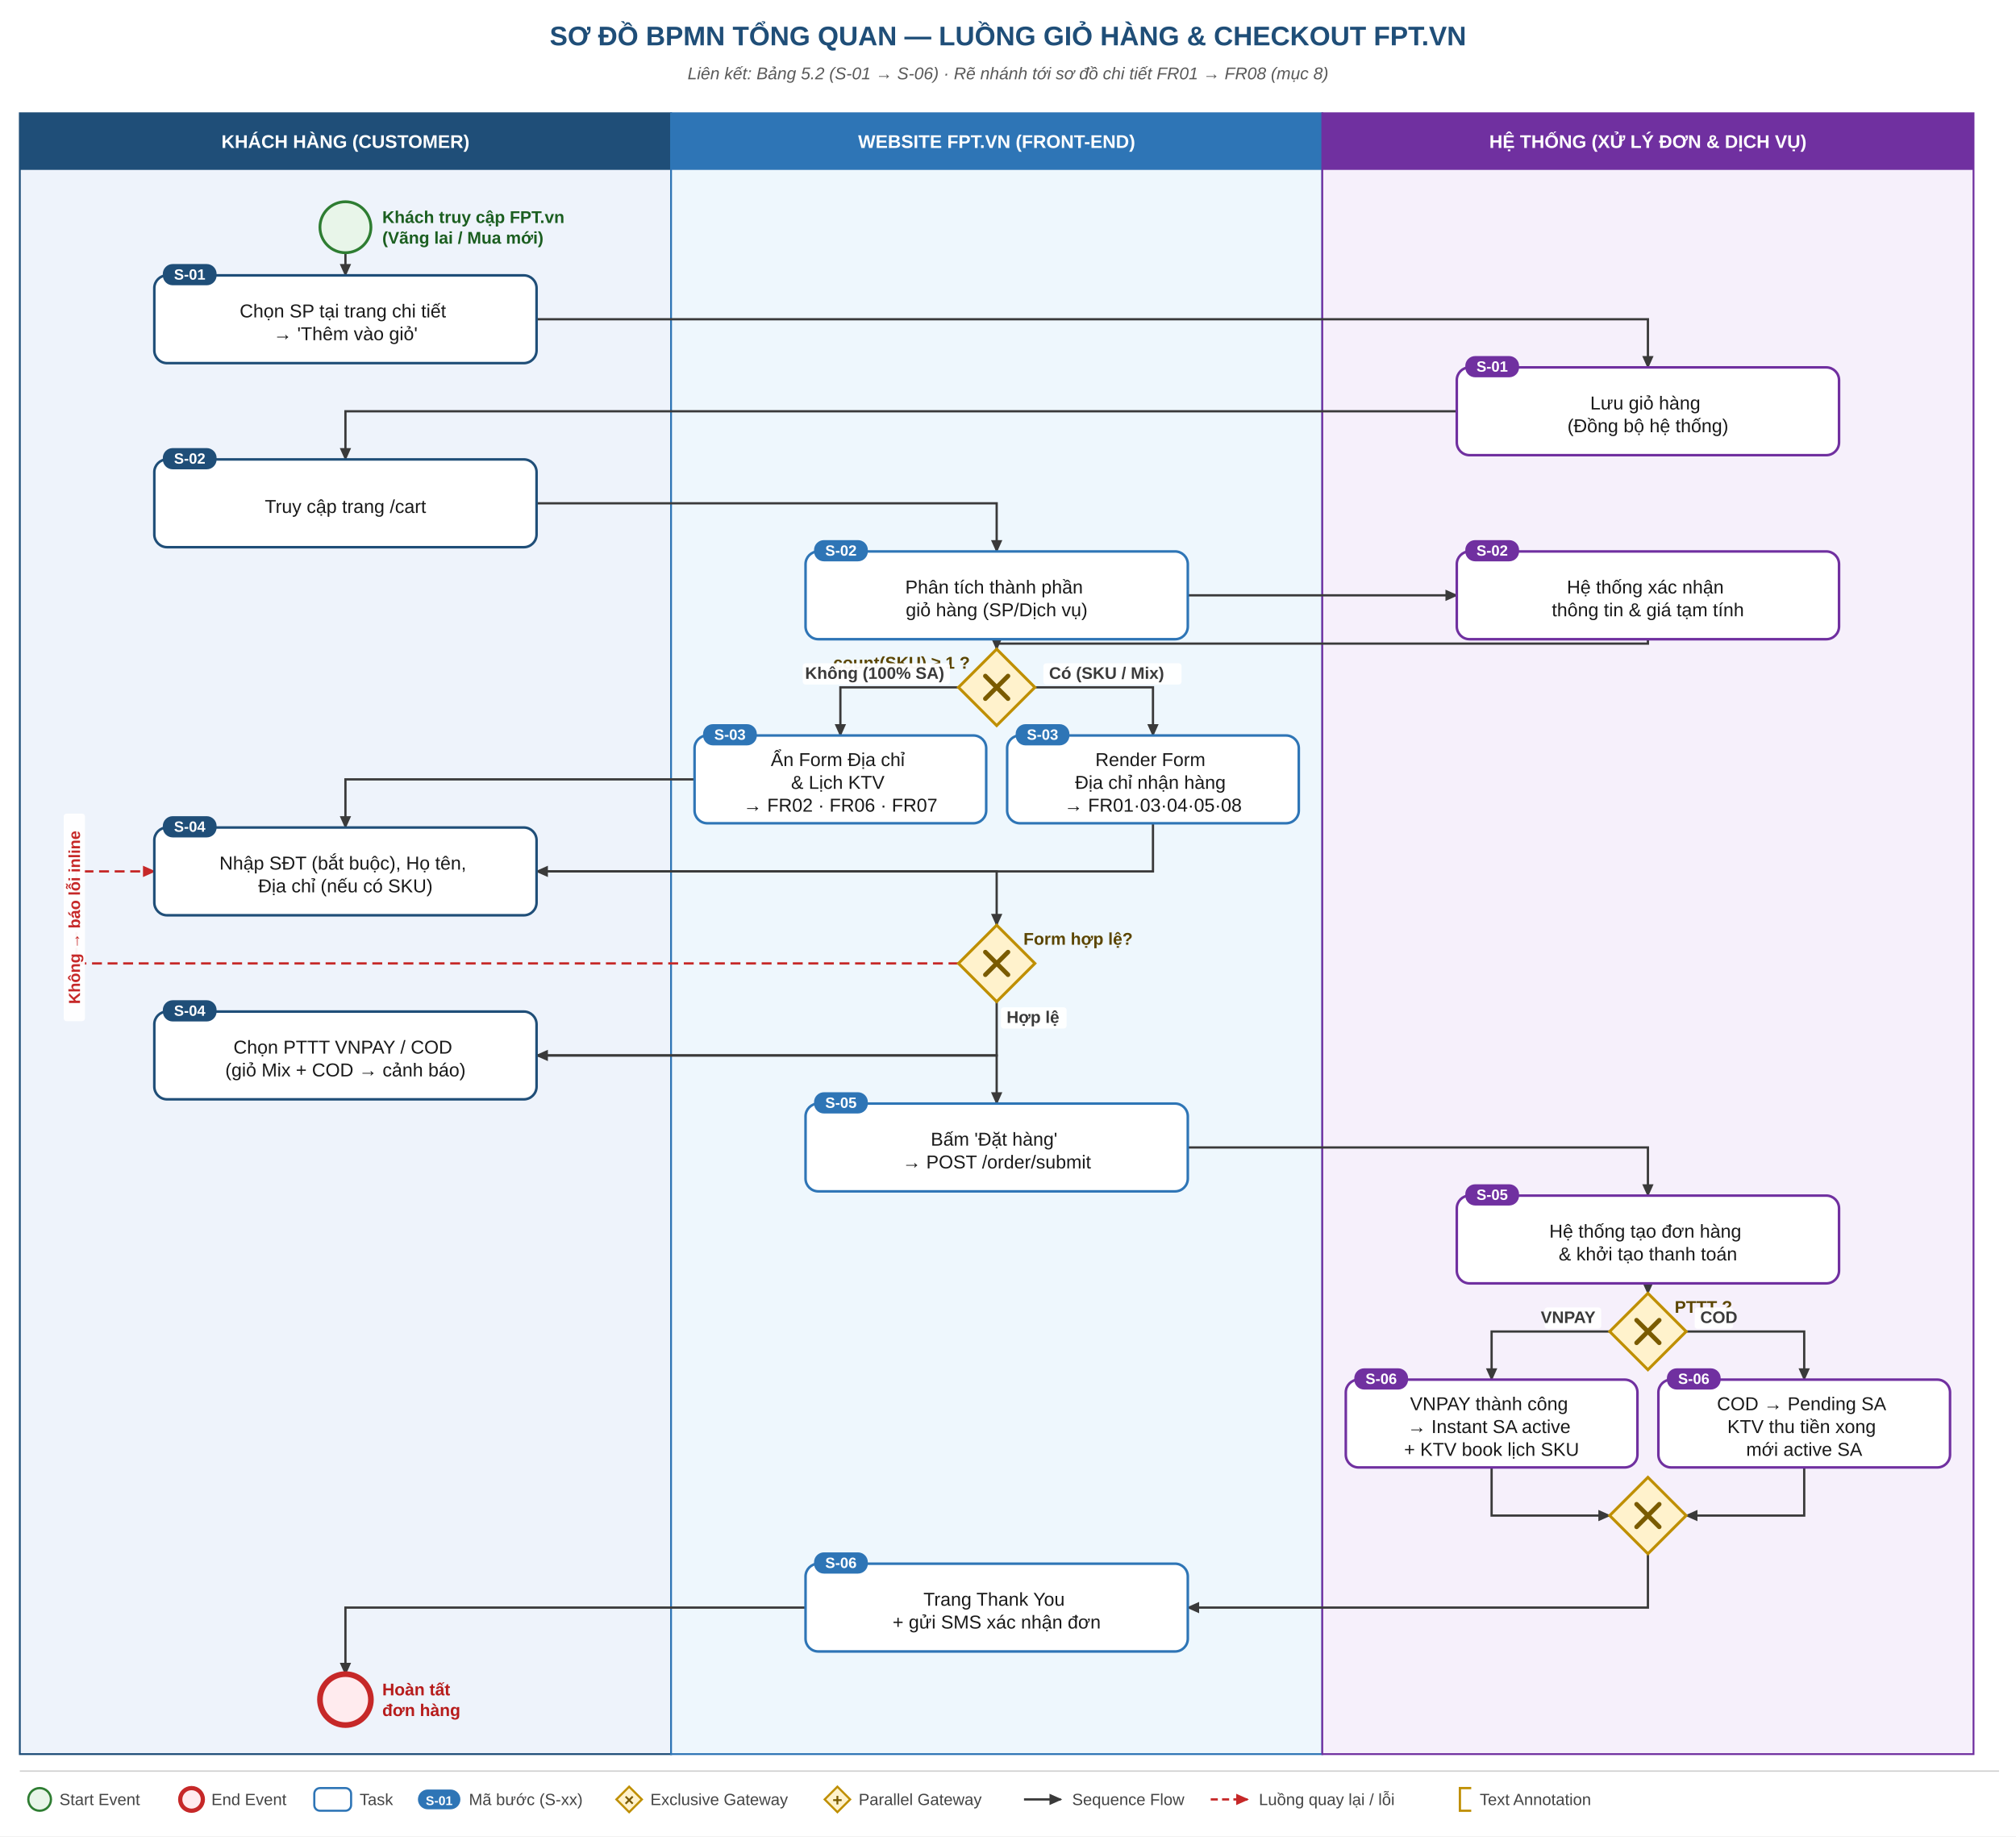
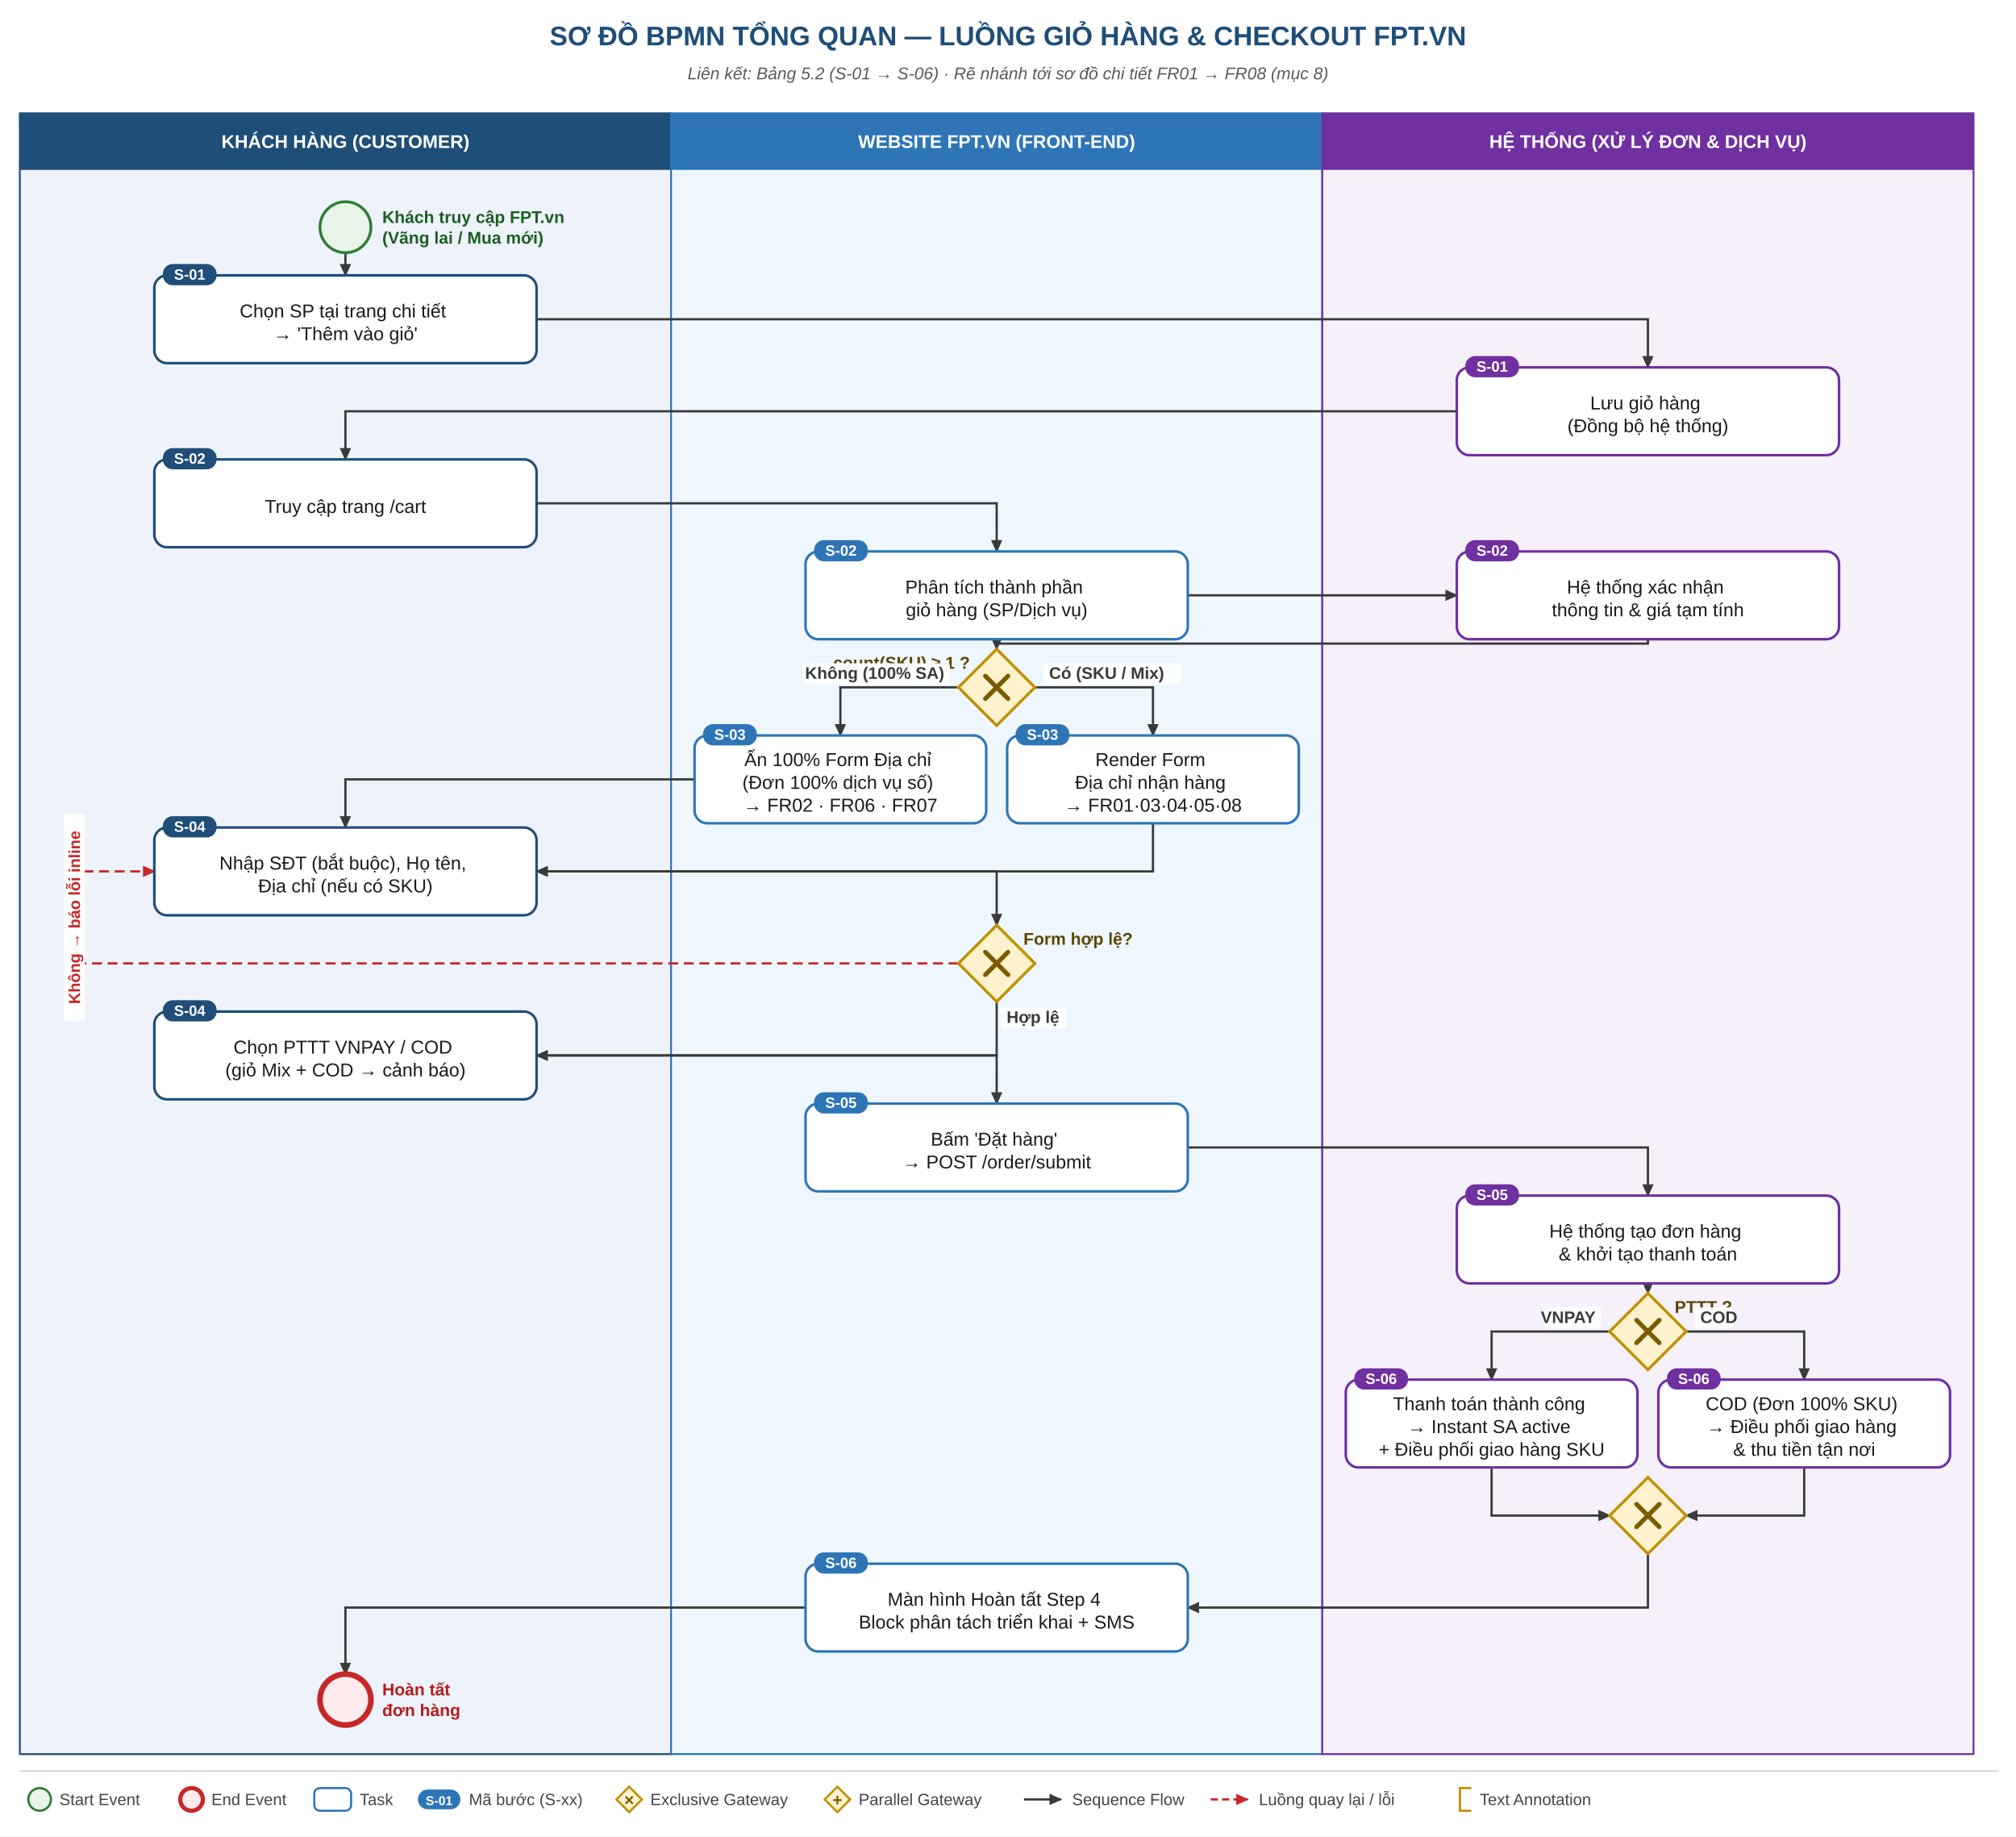
<svg xmlns="http://www.w3.org/2000/svg" width="1424" height="1297" viewBox="0 0 1424 1297" font-family="Arial, Helvetica, sans-serif">
  <rect width="1424" height="1297" fill="#ffffff" />
  <defs>
    <marker id="a" markerWidth="10" markerHeight="10" refX="8" refY="4" orient="auto" markerUnits="userSpaceOnUse">
      <path d="M0,0 L9,4 L0,8 Z" fill="#3a3a3a" />
    </marker>
    <marker id="ar" markerWidth="10" markerHeight="10" refX="8" refY="4" orient="auto" markerUnits="userSpaceOnUse">
      <path d="M0,0 L9,4 L0,8 Z" fill="#c62828" />
    </marker>
  </defs>
  <text x="712.0" y="32" font-size="19" font-weight="bold" fill="#1f4e78" text-anchor="middle">SƠ ĐỒ BPMN TỔNG QUAN — LUỒNG GIỎ HÀNG &amp; CHECKOUT FPT.VN</text>
  <text x="712.0" y="56" font-size="12" fill="#595959" font-style="italic" text-anchor="middle">Liên kết: Bảng 5.2 (S-01 → S-06) · Rẽ nhánh tới sơ đồ chi tiết FR01 → FR08 (mục 8)</text>
  <rect x="14" y="80" width="460" height="1159" fill="#eef3fb" stroke="#1f4e78" stroke-width="1.3" />
  <rect x="14" y="80" width="460" height="40" fill="#1f4e78" />
  <text x="244.0" y="104.5" font-size="13" font-weight="bold" fill="#fff" text-anchor="middle">KHÁCH HÀNG (CUSTOMER)</text>
  <rect x="474" y="80" width="460" height="1159" fill="#eef7fd" stroke="#2e75b6" stroke-width="1.3" />
  <rect x="474" y="80" width="460" height="40" fill="#2e75b6" />
  <text x="704.0" y="104.5" font-size="13" font-weight="bold" fill="#fff" text-anchor="middle">WEBSITE FPT.VN (FRONT-END)</text>
  <rect x="934" y="80" width="460" height="1159" fill="#f6f0fb" stroke="#7030a0" stroke-width="1.3" />
  <rect x="934" y="80" width="460" height="40" fill="#7030a0" />
  <text x="1164.0" y="104.5" font-size="13" font-weight="bold" fill="#fff" text-anchor="middle">HỆ THỐNG (XỬ LÝ ĐƠN &amp; DỊCH VỤ)</text>
  <path d="M244.0,178.5 L244.0,194.5" fill="none" stroke="#3a3a3a" stroke-width="1.6" marker-end="url(#a)" />
  <path d="M379.0,225.5 L1164.0,225.5 L1164.0,259.5" fill="none" stroke="#3a3a3a" stroke-width="1.6" marker-end="url(#a)" />
  <path d="M1029.0,290.5 L244.0,290.5 L244.0,324.5" fill="none" stroke="#3a3a3a" stroke-width="1.6" marker-end="url(#a)" />
  <path d="M379.0,355.5 L704.0,355.5 L704.0,389.5" fill="none" stroke="#3a3a3a" stroke-width="1.6" marker-end="url(#a)" />
  <path d="M839.0,420.5 L1029.0,420.5" fill="none" stroke="#3a3a3a" stroke-width="1.6" marker-end="url(#a)" />
  <path d="M1164.0,451.5 L1164.0,454.6 L704.0,454.6 L704.0,458.5" fill="none" stroke="#3a3a3a" stroke-width="1.6" marker-end="url(#a)" />
  <path d="M677.0,485.5 L593.6,485.5 L593.6,519.5" fill="none" stroke="#3a3a3a" stroke-width="1.6" marker-end="url(#a)" />
  <path d="M731.0,485.5 L814.4,485.5 L814.4,519.5" fill="none" stroke="#3a3a3a" stroke-width="1.6" marker-end="url(#a)" />
  <path d="M490.6,550.5 L244.0,550.5 L244.0,584.5" fill="none" stroke="#3a3a3a" stroke-width="1.6" marker-end="url(#a)" />
  <path d="M814.4,581.5 L814.4,615.5 L379.0,615.5" fill="none" stroke="#3a3a3a" stroke-width="1.6" marker-end="url(#a)" />
  <path d="M379.0,615.5 L704.0,615.5 L704.0,653.5" fill="none" stroke="#3a3a3a" stroke-width="1.6" marker-end="url(#a)" />
  <path d="M704.0,707.5 L704.0,745.5 L379.0,745.5" fill="none" stroke="#3a3a3a" stroke-width="1.6" marker-end="url(#a)" />
  <path d="M677.0,680.5 L54.0,680.5 L54.0,615.5 L109.0,615.5" fill="none" stroke="#c62828" stroke-width="1.6" stroke-dasharray="7,4" marker-end="url(#ar)" />
  <path d="M379.0,745.5 L704.0,745.5 L704.0,779.5" fill="none" stroke="#3a3a3a" stroke-width="1.6" marker-end="url(#a)" />
  <path d="M839.0,810.5 L1164.0,810.5 L1164.0,844.5" fill="none" stroke="#3a3a3a" stroke-width="1.6" marker-end="url(#a)" />
  <path d="M1164.0,906.5 L1164.0,913.5" fill="none" stroke="#3a3a3a" stroke-width="1.6" marker-end="url(#a)" />
  <path d="M1137.0,940.5 L1053.6,940.5 L1053.6,974.5" fill="none" stroke="#3a3a3a" stroke-width="1.6" marker-end="url(#a)" />
  <path d="M1191.0,940.5 L1274.4,940.5 L1274.4,974.5" fill="none" stroke="#3a3a3a" stroke-width="1.6" marker-end="url(#a)" />
  <path d="M1053.6,1036.5 L1053.6,1070.5 L1137.0,1070.5" fill="none" stroke="#3a3a3a" stroke-width="1.6" marker-end="url(#a)" />
  <path d="M1274.4,1036.5 L1274.4,1070.5 L1191.0,1070.5" fill="none" stroke="#3a3a3a" stroke-width="1.6" marker-end="url(#a)" />
  <path d="M1164.0,1097.5 L1164.0,1135.5 L839.0,1135.5" fill="none" stroke="#3a3a3a" stroke-width="1.6" marker-end="url(#a)" />
  <path d="M569.0,1135.5 L244.0,1135.5 L244.0,1182.5" fill="none" stroke="#3a3a3a" stroke-width="1.6" marker-end="url(#a)" />
  <circle cx="244.0" cy="160.5" r="18" fill="#e8f5e9" stroke="#2e7d32" stroke-width="2" />
  <text x="270.0" y="157.5" font-size="12" fill="#1b5e20" font-weight="bold" text-anchor="start">
    <tspan x="270.0" dy="0.0">Khách truy cập FPT.vn</tspan>
    <tspan x="270.0" dy="14.6">(Vãng lai / Mua mới)</tspan>
  </text>
  <rect x="109.0" y="194.5" width="270" height="62" rx="9" fill="#ffffff" stroke="#1f4e78" stroke-width="1.8" />
  <text x="244.0" y="224.2" font-size="13.2" fill="#1a1a1a" font-weight="normal" text-anchor="middle">
    <tspan x="244.0" dy="0.0">Chọn SP tại trang chi tiết</tspan>
    <tspan x="244.0" dy="16.1">→ 'Thêm vào giỏ'</tspan>
  </text>
  <rect x="115.0" y="186.5" width="38" height="15" rx="7" fill="#1f4e78" />
  <text x="134.0" y="197.5" font-size="10.5" font-weight="bold" fill="#fff" text-anchor="middle">S-01</text>
  <rect x="1029.0" y="259.5" width="270" height="62" rx="9" fill="#ffffff" stroke="#7030a0" stroke-width="1.8" />
  <text x="1164.0" y="289.2" font-size="13.2" fill="#1a1a1a" font-weight="normal" text-anchor="middle">
    <tspan x="1164.0" dy="0.0">Lưu giỏ hàng</tspan>
    <tspan x="1164.0" dy="16.1">(Đồng bộ hệ thống)</tspan>
  </text>
  <rect x="1035.0" y="251.5" width="38" height="15" rx="7" fill="#7030a0" />
  <text x="1054.0" y="262.5" font-size="10.5" font-weight="bold" fill="#fff" text-anchor="middle">S-01</text>
  <rect x="109.0" y="324.5" width="270" height="62" rx="9" fill="#ffffff" stroke="#1f4e78" stroke-width="1.8" />
  <text x="244.0" y="362.3" font-size="13.2" fill="#1a1a1a" font-weight="normal" text-anchor="middle">
    <tspan x="244.0" dy="0.0">Truy cập trang /cart</tspan>
  </text>
  <rect x="115.0" y="316.5" width="38" height="15" rx="7" fill="#1f4e78" />
  <text x="134.0" y="327.5" font-size="10.5" font-weight="bold" fill="#fff" text-anchor="middle">S-02</text>
  <rect x="569.0" y="389.5" width="270" height="62" rx="9" fill="#ffffff" stroke="#2e75b6" stroke-width="1.8" />
  <text x="704.0" y="419.2" font-size="13.2" fill="#1a1a1a" font-weight="normal" text-anchor="middle">
    <tspan x="704.0" dy="0.0">Phân tích thành phần</tspan>
    <tspan x="704.0" dy="16.1">giỏ hàng (SP/Dịch vụ)</tspan>
  </text>
  <rect x="575.0" y="381.5" width="38" height="15" rx="7" fill="#2e75b6" />
  <text x="594.0" y="392.5" font-size="10.5" font-weight="bold" fill="#fff" text-anchor="middle">S-02</text>
  <rect x="1029.0" y="389.5" width="270" height="62" rx="9" fill="#ffffff" stroke="#7030a0" stroke-width="1.8" />
  <text x="1164.0" y="419.2" font-size="13.2" fill="#1a1a1a" font-weight="normal" text-anchor="middle">
    <tspan x="1164.0" dy="0.0">Hệ thống xác nhận</tspan>
    <tspan x="1164.0" dy="16.1">thông tin &amp; giá tạm tính</tspan>
  </text>
  <rect x="1035.0" y="381.5" width="38" height="15" rx="7" fill="#7030a0" />
  <text x="1054.0" y="392.5" font-size="10.5" font-weight="bold" fill="#fff" text-anchor="middle">S-02</text>
  <polygon points="704.0,458.5 731.0,485.5 704.0,512.5 677.0,485.5" fill="#fff2cc" stroke="#bf8f00" stroke-width="2" />
  <path d="M696.0,477.5 L712.0,493.5 M712.0,477.5 L696.0,493.5" stroke="#7a5b00" stroke-width="3.2" stroke-linecap="round" />
  <text x="685.1" y="472.3" font-size="12" fill="#5b4500" font-weight="bold" text-anchor="end">
    <tspan x="685.1" dy="0.0">count(SKU) ≥ 1 ?</tspan>
  </text>
  <rect x="490.6" y="519.5" width="206" height="62" rx="9" fill="#ffffff" stroke="#2e75b6" stroke-width="1.8" />
  <text x="593.6" y="541.1" font-size="13.2" fill="#1a1a1a" font-weight="normal" text-anchor="middle">
-     <tspan x="593.6" dy="0.0">Ẩn Form Địa chỉ</tspan>
-     <tspan x="593.6" dy="16.1">&amp; Lịch KTV</tspan>
+     <tspan x="593.6" dy="0.0">Ẩn 100% Form Địa chỉ</tspan>
+     <tspan x="593.6" dy="16.1">(Đơn 100% dịch vụ số)</tspan>
    <tspan x="593.6" dy="16.1">→ FR02 · FR06 · FR07</tspan>
  </text>
  <rect x="496.6" y="511.5" width="38" height="15" rx="7" fill="#2e75b6" />
  <text x="515.6" y="522.5" font-size="10.5" font-weight="bold" fill="#fff" text-anchor="middle">S-03</text>
  <rect x="711.4" y="519.5" width="206" height="62" rx="9" fill="#ffffff" stroke="#2e75b6" stroke-width="1.8" />
  <text x="814.4" y="541.1" font-size="13.2" fill="#1a1a1a" font-weight="normal" text-anchor="middle">
    <tspan x="814.4" dy="0.0">Render Form</tspan>
    <tspan x="814.4" dy="16.1">Địa chỉ nhận hàng</tspan>
    <tspan x="814.4" dy="16.1">→ FR01·03·04·05·08</tspan>
  </text>
  <rect x="717.4" y="511.5" width="38" height="15" rx="7" fill="#2e75b6" />
  <text x="736.4" y="522.5" font-size="10.5" font-weight="bold" fill="#fff" text-anchor="middle">S-03</text>
  <rect x="109.0" y="584.5" width="270" height="62" rx="9" fill="#ffffff" stroke="#1f4e78" stroke-width="1.8" />
  <text x="244.0" y="614.2" font-size="13.2" fill="#1a1a1a" font-weight="normal" text-anchor="middle">
    <tspan x="244.0" dy="0.0">Nhập SĐT (bắt buộc), Họ tên,</tspan>
    <tspan x="244.0" dy="16.1">Địa chỉ (nếu có SKU)</tspan>
  </text>
  <rect x="115.0" y="576.5" width="38" height="15" rx="7" fill="#1f4e78" />
  <text x="134.0" y="587.5" font-size="10.5" font-weight="bold" fill="#fff" text-anchor="middle">S-04</text>
  <polygon points="704.0,653.5 731.0,680.5 704.0,707.5 677.0,680.5" fill="#fff2cc" stroke="#bf8f00" stroke-width="2" />
  <path d="M696.0,672.5 L712.0,688.5 M712.0,672.5 L696.0,688.5" stroke="#7a5b00" stroke-width="3.2" stroke-linecap="round" />
  <text x="722.9" y="667.3" font-size="12" fill="#5b4500" font-weight="bold" text-anchor="start">
    <tspan x="722.9" dy="0.0">Form hợp lệ?</tspan>
  </text>
  <rect x="109.0" y="714.5" width="270" height="62" rx="9" fill="#ffffff" stroke="#1f4e78" stroke-width="1.8" />
  <text x="244.0" y="744.2" font-size="13.2" fill="#1a1a1a" font-weight="normal" text-anchor="middle">
    <tspan x="244.0" dy="0.0">Chọn PTTT VNPAY / COD</tspan>
    <tspan x="244.0" dy="16.1">(giỏ Mix + COD → cảnh báo)</tspan>
  </text>
  <rect x="115.0" y="706.5" width="38" height="15" rx="7" fill="#1f4e78" />
  <text x="134.0" y="717.5" font-size="10.5" font-weight="bold" fill="#fff" text-anchor="middle">S-04</text>
  <rect x="569.0" y="779.5" width="270" height="62" rx="9" fill="#ffffff" stroke="#2e75b6" stroke-width="1.8" />
  <text x="704.0" y="809.2" font-size="13.2" fill="#1a1a1a" font-weight="normal" text-anchor="middle">
    <tspan x="704.0" dy="0.0">Bấm 'Đặt hàng'</tspan>
    <tspan x="704.0" dy="16.1">→ POST /order/submit</tspan>
  </text>
  <rect x="575.0" y="771.5" width="38" height="15" rx="7" fill="#2e75b6" />
  <text x="594.0" y="782.5" font-size="10.5" font-weight="bold" fill="#fff" text-anchor="middle">S-05</text>
  <rect x="1029.0" y="844.5" width="270" height="62" rx="9" fill="#ffffff" stroke="#7030a0" stroke-width="1.8" />
  <text x="1164.0" y="874.2" font-size="13.2" fill="#1a1a1a" font-weight="normal" text-anchor="middle">
    <tspan x="1164.0" dy="0.0">Hệ thống tạo đơn hàng</tspan>
    <tspan x="1164.0" dy="16.1">&amp; khởi tạo thanh toán</tspan>
  </text>
  <rect x="1035.0" y="836.5" width="38" height="15" rx="7" fill="#7030a0" />
  <text x="1054.0" y="847.5" font-size="10.5" font-weight="bold" fill="#fff" text-anchor="middle">S-05</text>
  <polygon points="1164.0,913.5 1191.0,940.5 1164.0,967.5 1137.0,940.5" fill="#fff2cc" stroke="#bf8f00" stroke-width="2" />
  <path d="M1156.0,932.5 L1172.0,948.5 M1172.0,932.5 L1156.0,948.5" stroke="#7a5b00" stroke-width="3.2" stroke-linecap="round" />
  <text x="1182.9" y="927.3" font-size="12" fill="#5b4500" font-weight="bold" text-anchor="start">
    <tspan x="1182.9" dy="0.0">PTTT ?</tspan>
  </text>
  <rect x="950.6" y="974.5" width="206" height="62" rx="9" fill="#ffffff" stroke="#7030a0" stroke-width="1.8" />
  <text x="1053.6" y="996.1" font-size="13.2" fill="#1a1a1a" font-weight="normal" text-anchor="middle">
-     <tspan x="1053.6" dy="0.0">VNPAY thành công</tspan>
+     <tspan x="1053.6" dy="0.0">Thanh toán thành công</tspan>
    <tspan x="1053.6" dy="16.1">→ Instant SA active</tspan>
-     <tspan x="1053.6" dy="16.1">+ KTV book lịch SKU</tspan>
+     <tspan x="1053.6" dy="16.1">+ Điều phối giao hàng SKU</tspan>
  </text>
  <rect x="956.6" y="966.5" width="38" height="15" rx="7" fill="#7030a0" />
  <text x="975.6" y="977.5" font-size="10.5" font-weight="bold" fill="#fff" text-anchor="middle">S-06</text>
  <rect x="1171.4" y="974.5" width="206" height="62" rx="9" fill="#ffffff" stroke="#7030a0" stroke-width="1.8" />
  <text x="1274.4" y="996.1" font-size="13.2" fill="#1a1a1a" font-weight="normal" text-anchor="middle">
-     <tspan x="1274.4" dy="0.0">COD → Pending SA</tspan>
-     <tspan x="1274.4" dy="16.1">KTV thu tiền xong</tspan>
-     <tspan x="1274.4" dy="16.1">mới active SA</tspan>
+     <tspan x="1274.4" dy="0.0">COD (Đơn 100% SKU)</tspan>
+     <tspan x="1274.4" dy="16.1">→ Điều phối giao hàng</tspan>
+     <tspan x="1274.4" dy="16.1">&amp; thu tiền tận nơi</tspan>
  </text>
  <rect x="1177.4" y="966.5" width="38" height="15" rx="7" fill="#7030a0" />
  <text x="1196.4" y="977.5" font-size="10.5" font-weight="bold" fill="#fff" text-anchor="middle">S-06</text>
  <polygon points="1164.0,1043.5 1191.0,1070.5 1164.0,1097.5 1137.0,1070.5" fill="#fff2cc" stroke="#bf8f00" stroke-width="2" />
  <path d="M1156.0,1062.5 L1172.0,1078.5 M1172.0,1062.5 L1156.0,1078.5" stroke="#7a5b00" stroke-width="3.2" stroke-linecap="round" />
  <rect x="569.0" y="1104.5" width="270" height="62" rx="9" fill="#ffffff" stroke="#2e75b6" stroke-width="1.8" />
  <text x="704.0" y="1134.2" font-size="13.2" fill="#1a1a1a" font-weight="normal" text-anchor="middle">
-     <tspan x="704.0" dy="0.0">Trang Thank You</tspan>
-     <tspan x="704.0" dy="16.1">+ gửi SMS xác nhận đơn</tspan>
+     <tspan x="704.0" dy="0.0">Màn hình Hoàn tất Step 4</tspan>
+     <tspan x="704.0" dy="16.1">Block phân tách triển khai + SMS</tspan>
  </text>
  <rect x="575.0" y="1096.5" width="38" height="15" rx="7" fill="#2e75b6" />
  <text x="594.0" y="1107.5" font-size="10.5" font-weight="bold" fill="#fff" text-anchor="middle">S-06</text>
  <circle cx="244.0" cy="1200.5" r="18" fill="#ffebee" stroke="#c62828" stroke-width="4" />
  <text x="270.0" y="1197.5" font-size="12" fill="#b71c1c" font-weight="bold" text-anchor="start">
    <tspan x="270.0" dy="0.0">Hoàn tất</tspan>
    <tspan x="270.0" dy="14.6">đơn hàng</tspan>
  </text>
  <rect x="567.0" y="468.5" width="104.0" height="15" fill="#ffffff" opacity="0.95" rx="2" />
  <text x="667.0" y="479.5" font-size="11.8" font-weight="bold" fill="#3a3a3a" text-anchor="end">Không (100% SA)</text>
  <rect x="737.0" y="468.5" width="97.6" height="15" fill="#ffffff" opacity="0.95" rx="2" />
  <text x="741.0" y="479.5" font-size="11.8" font-weight="bold" fill="#3a3a3a" text-anchor="start">Có (SKU / Mix)</text>
  <rect x="707.0" y="711.5" width="46.4" height="15" fill="#ffffff" opacity="0.95" rx="2" />
  <text x="711.0" y="722.5" font-size="11.8" font-weight="bold" fill="#3a3a3a" text-anchor="start">Hợp lệ</text>
  <g transform="rotate(-90 54.0 648.0)">
    <rect x="-19.3" y="639.0" width="146.6" height="15" fill="#fff" opacity="0.95" rx="2" />
    <text x="54.0" y="650.5" font-size="11.3" font-weight="bold" fill="#c62828" text-anchor="middle">Không → báo lỗi inline</text>
  </g>
  <rect x="1091.0" y="923.5" width="40.0" height="15" fill="#ffffff" opacity="0.95" rx="2" />
  <text x="1127.0" y="934.5" font-size="11.8" font-weight="bold" fill="#3a3a3a" text-anchor="end">VNPAY</text>
  <rect x="1197.0" y="923.5" width="27.2" height="15" fill="#ffffff" opacity="0.95" rx="2" />
  <text x="1201.0" y="934.5" font-size="11.8" font-weight="bold" fill="#3a3a3a" text-anchor="start">COD</text>
  <line x1="14" y1="1251.0" x2="1412" y2="1251.0" stroke="#d0d0d0" />
  <circle cx="28" cy="1271.0" r="8" fill="#e8f5e9" stroke="#2e7d32" stroke-width="1.6" />
  <text x="42" y="1275.0" font-size="11.5" fill="#444">Start Event</text>
  <circle cx="135.3" cy="1271.0" r="8" fill="#ffebee" stroke="#c62828" stroke-width="3" />
  <text x="149.3" y="1275.0" font-size="11.5" fill="#444">End Event</text>
  <rect x="222.0" y="1263.0" width="26" height="16" rx="4" fill="#fff" stroke="#2e75b6" stroke-width="1.5" />
  <text x="254.0" y="1275.0" font-size="11.5" fill="#444">Task</text>
  <rect x="295.2" y="1264.0" width="30" height="14" rx="7" fill="#2e75b6" />
  <text x="310.2" y="1275.0" font-size="9" font-weight="bold" fill="#fff" text-anchor="middle">S-01</text>
  <text x="331.2" y="1275.0" font-size="11.5" fill="#444">Mã bước (S-xx)</text>
  <polygon points="444.4,1262.0 453.4,1271.0 444.4,1280.0 435.4,1271.0" fill="#fff2cc" stroke="#bf8f00" stroke-width="1.5" />
  <text x="444.4" y="1275.5" font-size="12" font-weight="bold" fill="#7a5b00" text-anchor="middle">×</text>
  <text x="459.4" y="1275.0" font-size="11.5" fill="#444">Exclusive Gateway</text>
  <polygon points="591.5,1262.0 600.5,1271.0 591.5,1280.0 582.5,1271.0" fill="#fff2cc" stroke="#bf8f00" stroke-width="1.5" />
  <text x="591.5" y="1275.5" font-size="12" font-weight="bold" fill="#7a5b00" text-anchor="middle">+</text>
  <text x="606.5" y="1275.0" font-size="11.5" fill="#444">Parallel Gateway</text>
  <path d="M723.3,1271.0 L749.3,1271.0" stroke="#3a3a3a" stroke-width="1.6" marker-end="url(#a)" />
  <text x="757.3" y="1275.0" font-size="11.5" fill="#444">Sequence Flow</text>
  <path d="M855.2,1271.0 L881.2,1271.0" stroke="#c62828" stroke-width="1.6" stroke-dasharray="5,3" marker-end="url(#ar)" />
  <text x="889.2" y="1275.0" font-size="11.5" fill="#444">Luồng quay lại / lỗi</text>
  <path d="M1039.2,1263.0 L1031.2,1263.0 L1031.2,1279.0 L1039.2,1279.0" fill="none" stroke="#bf8f00" stroke-width="1.6" />
  <text x="1045.2" y="1275.0" font-size="11.5" fill="#444">Text Annotation</text>
</svg>
